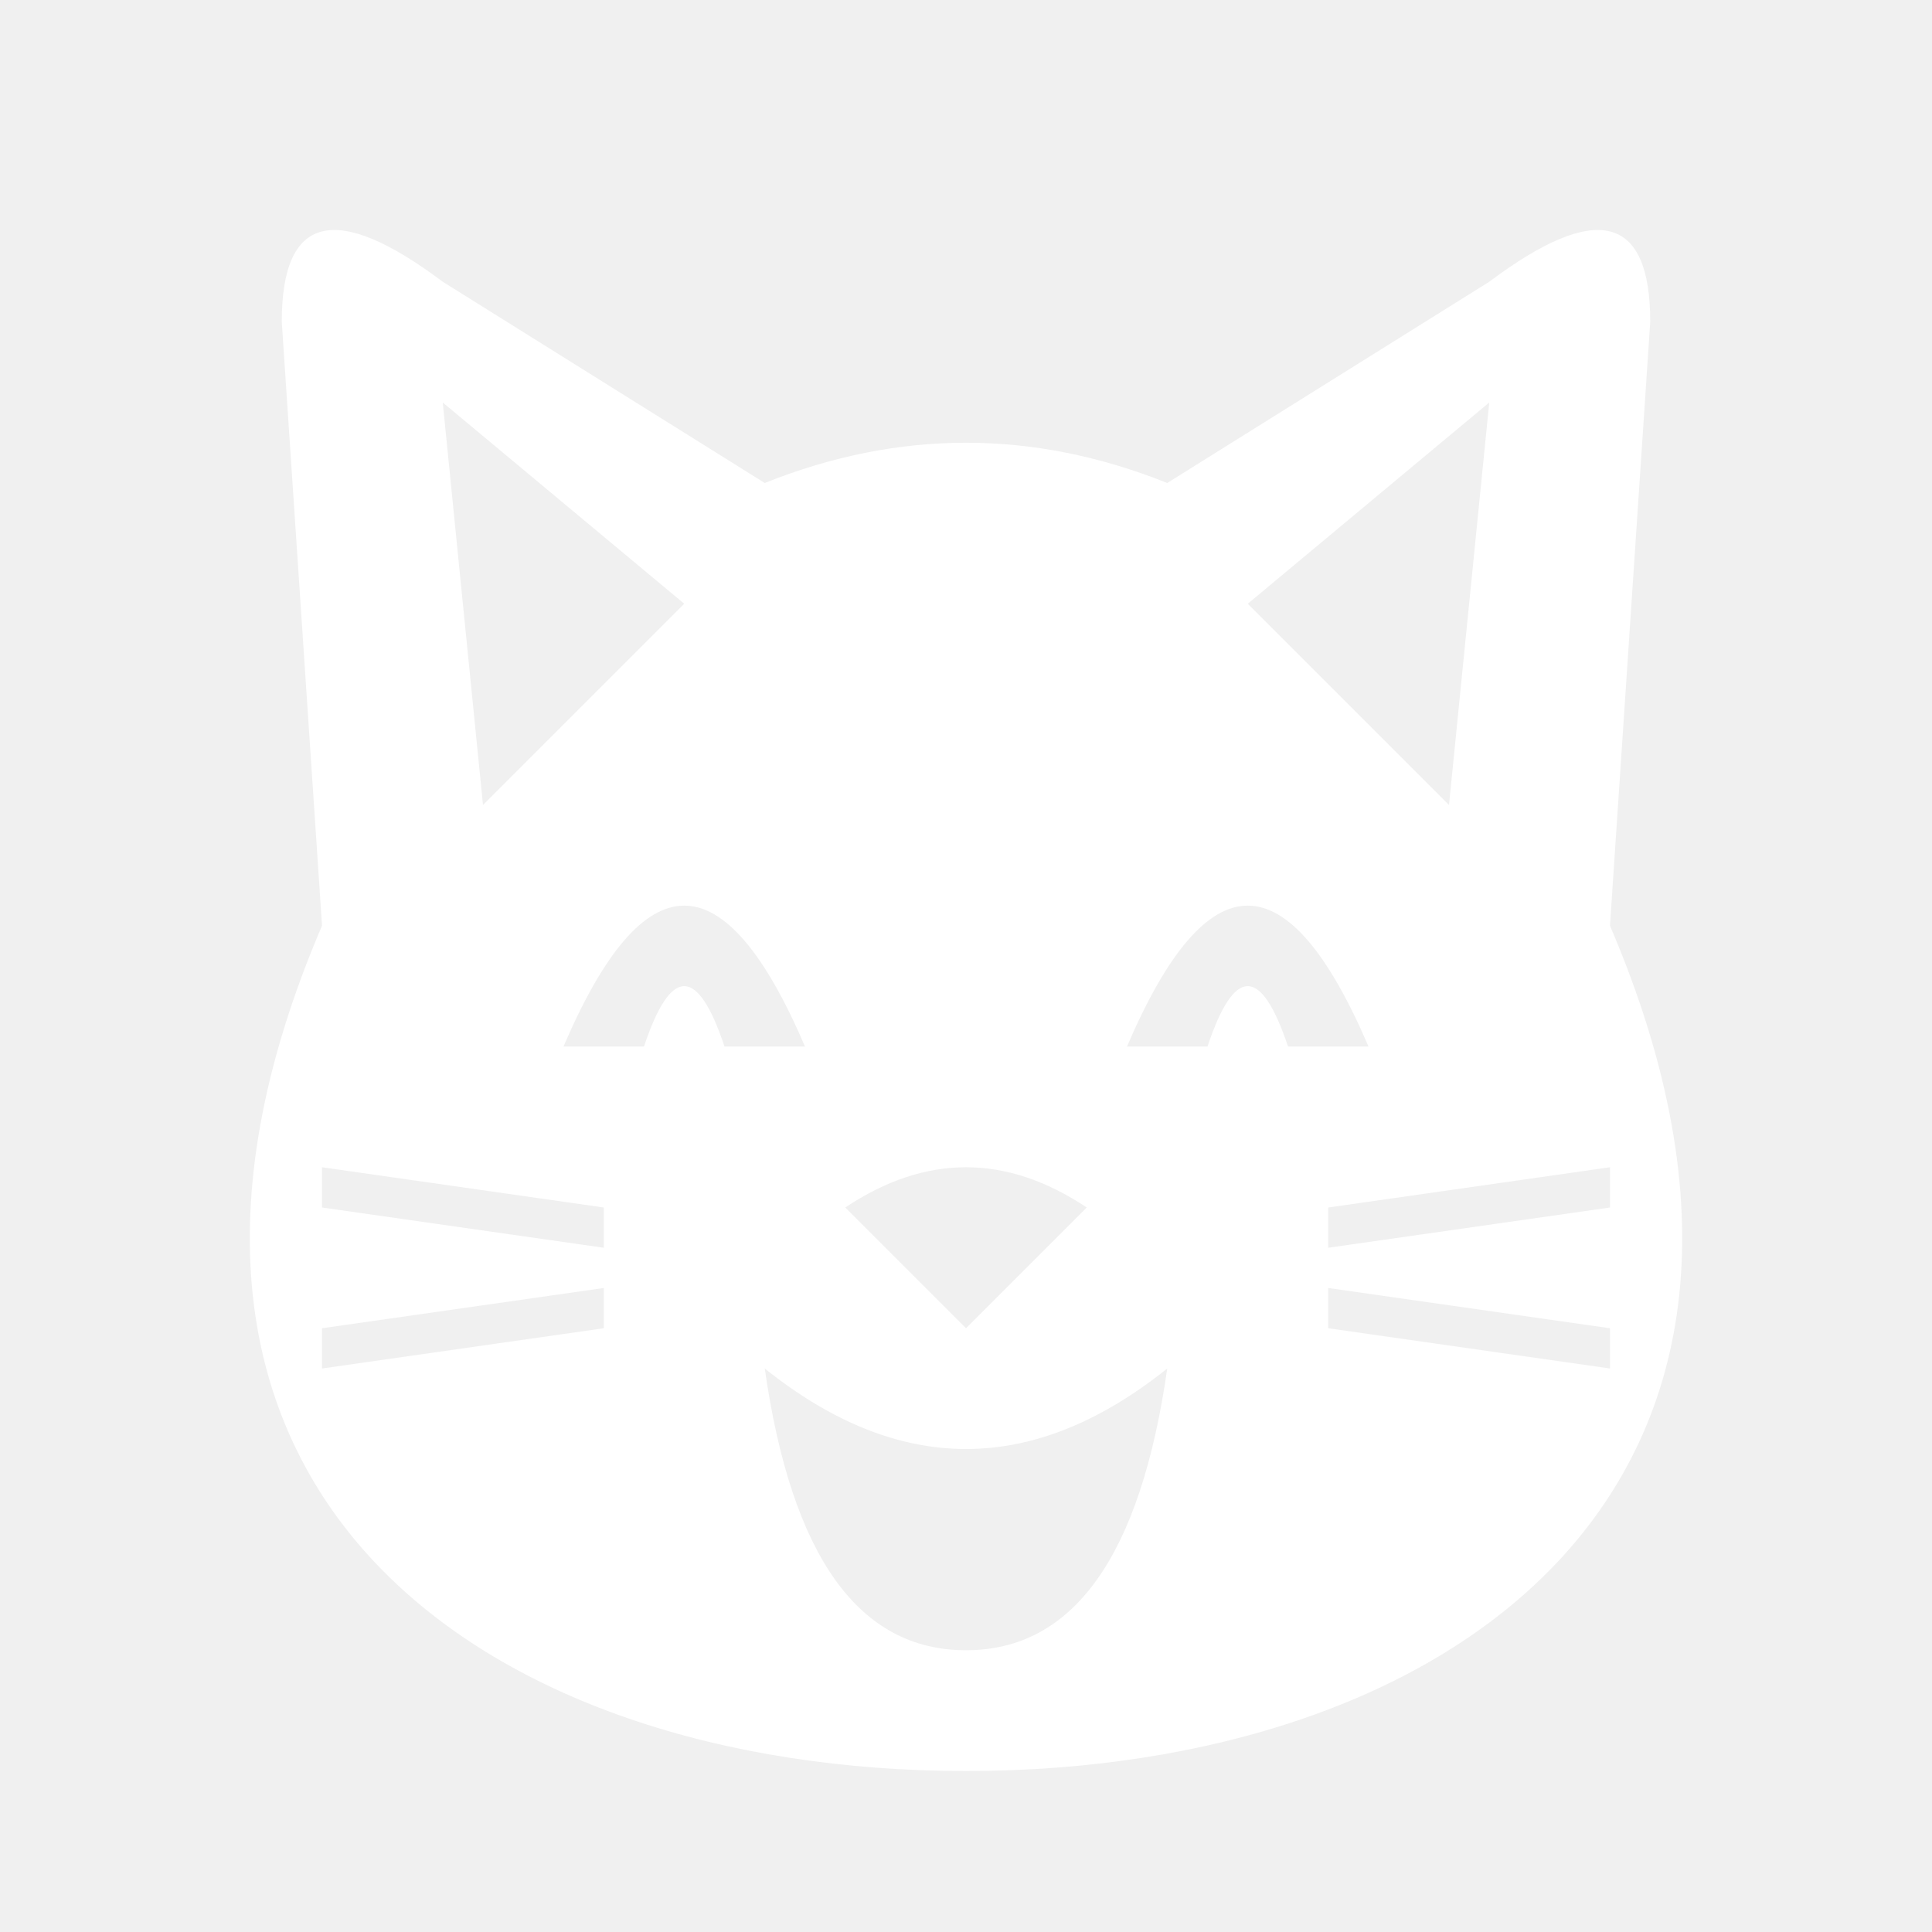
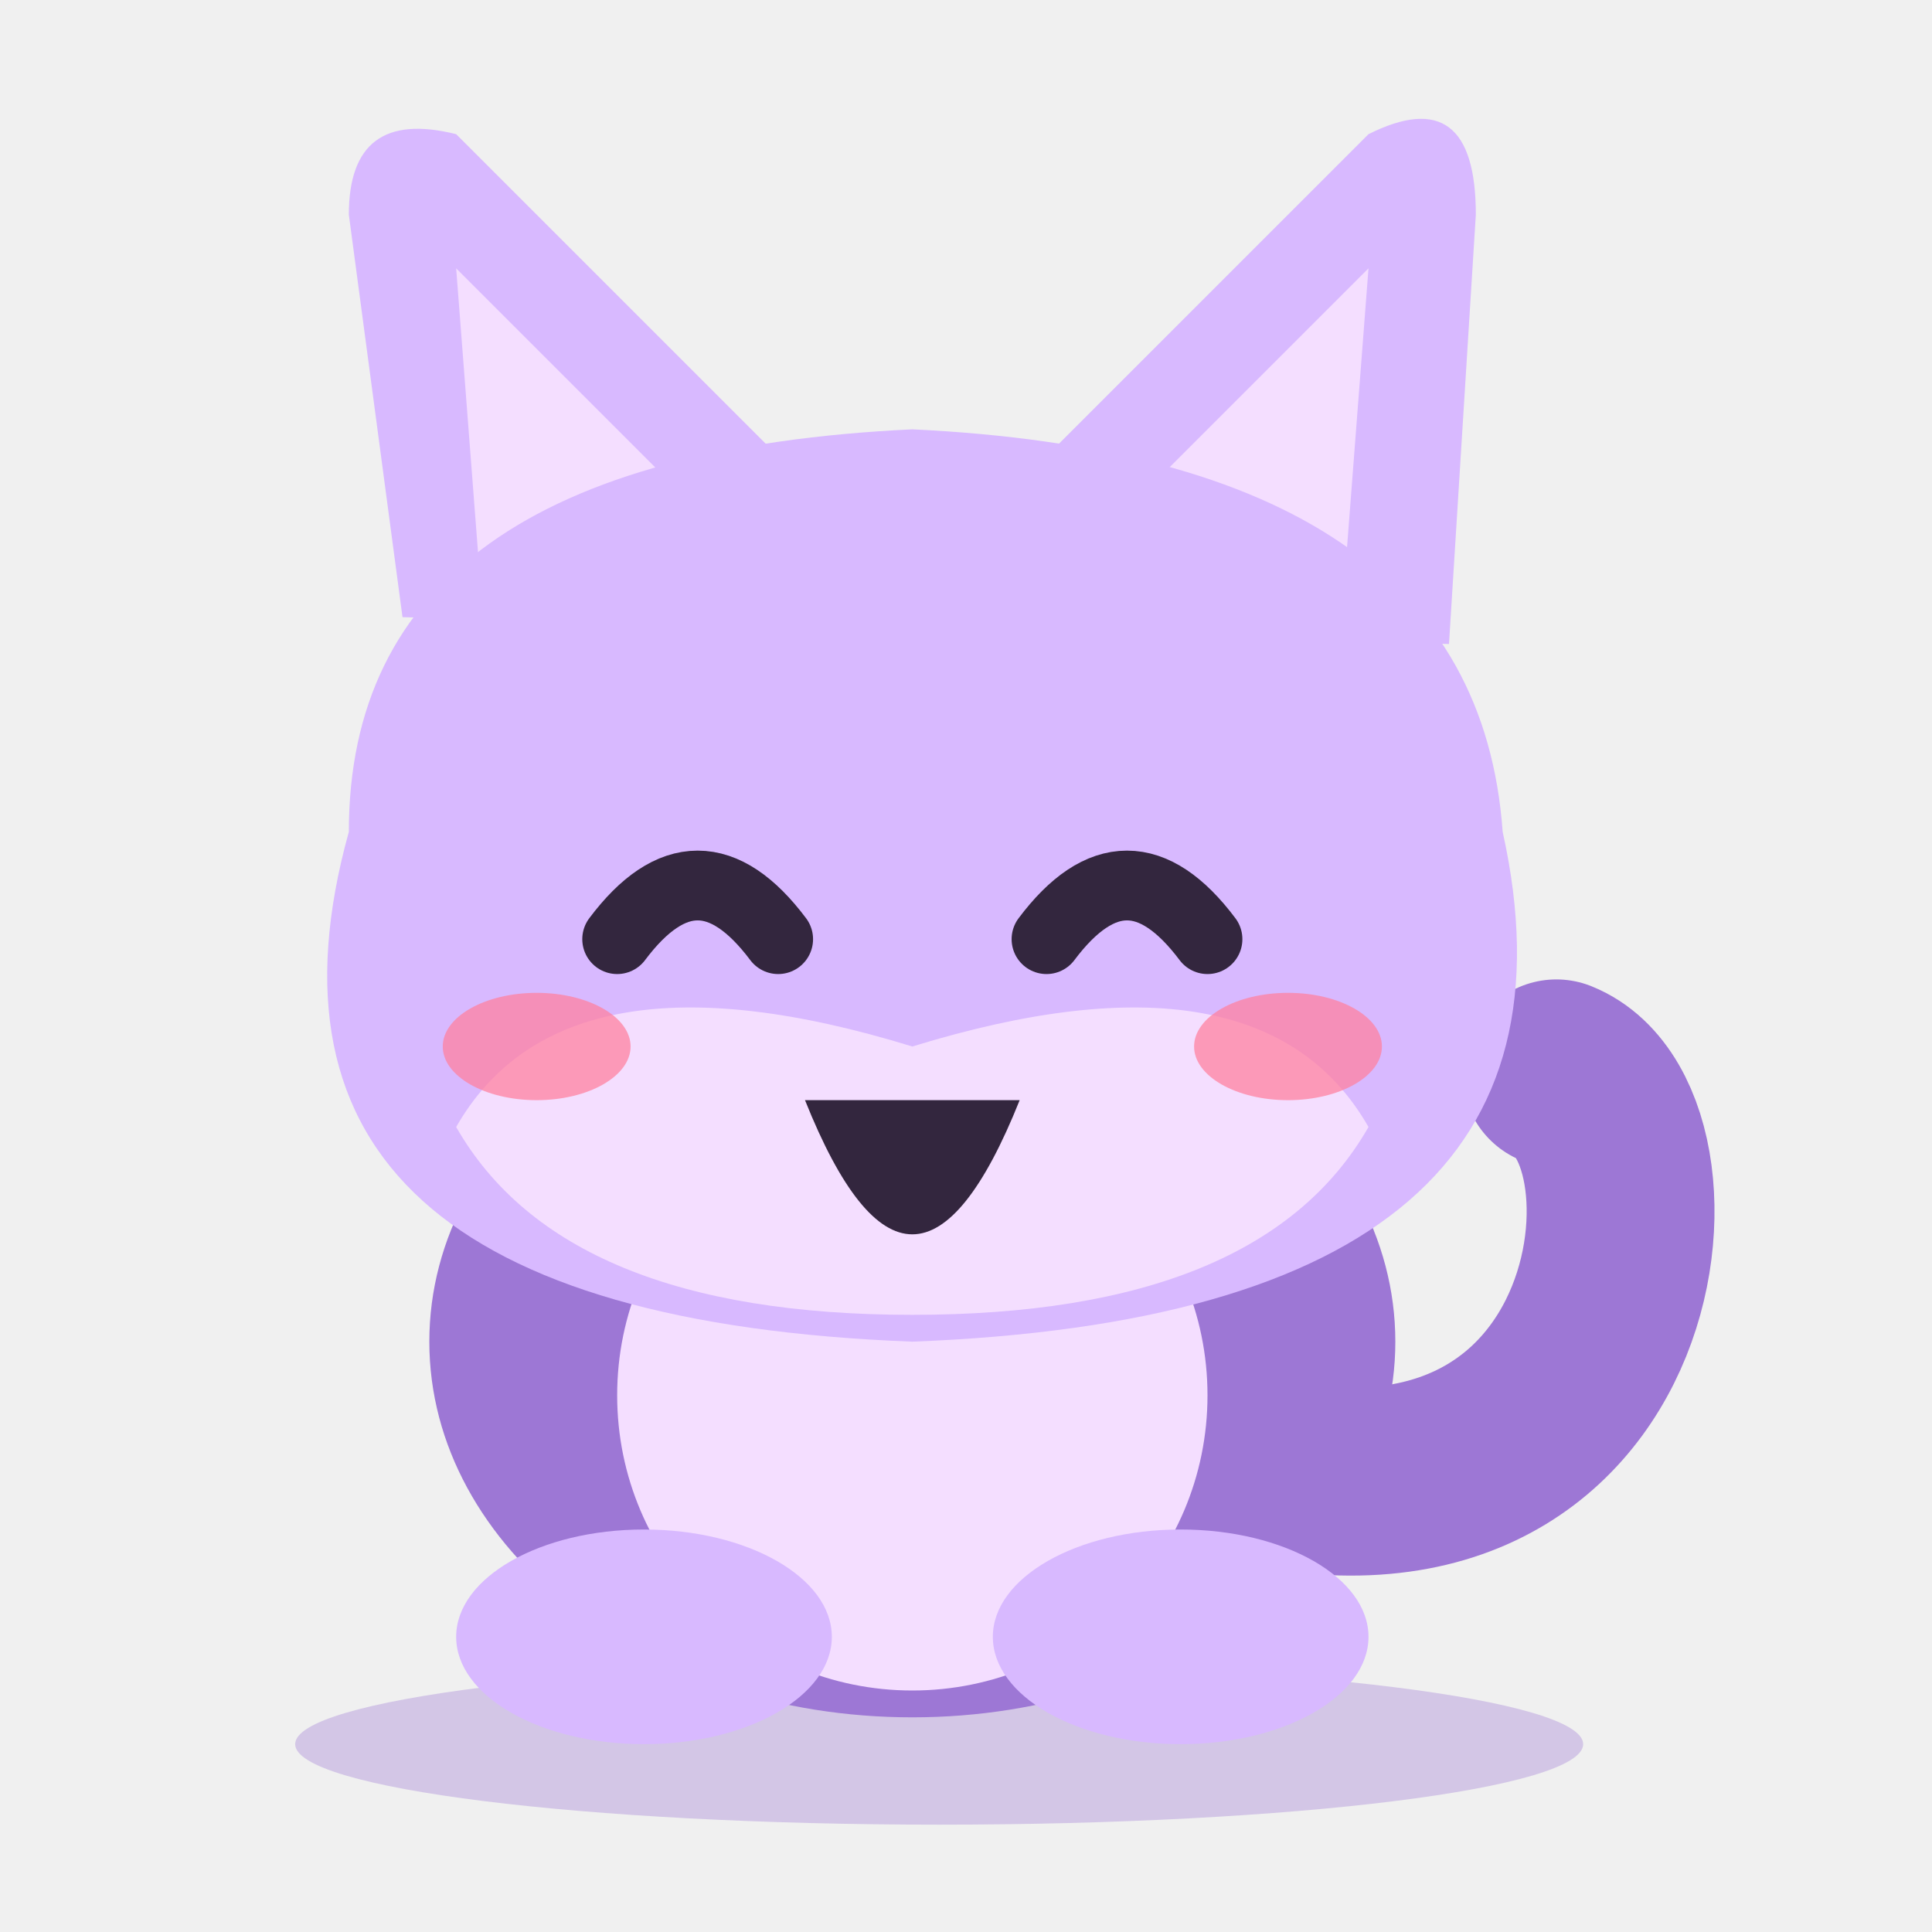
- <svg xmlns="http://www.w3.org/2000/svg" viewBox="0 0 48 48">
-   <path fill="white" fill-rule="evenodd" d="     M8 23 L7 8 Q7 4 11 7 L19 12 Q24 10 29 12 L37 7 Q41 4 41 8 L40 23     C46 37 36 44 24 44 C12 44 2 37 8 23 Z     M11 10 L12 20 L17 15 Z M37 10 L31 15 L36 20 Z     M14 26 Q17 19 20 26 L18 26 Q17 23 16 26 Z     M28 26 Q31 19 34 26 L32 26 Q31 23 30 26 Z     M21 30 Q24 28 27 30 L24 33 Z     M19 34 Q24 38 29 34 Q28 41 24 41 Q20 41 19 34 Z     M8 29 L15 30 L15 31 L8 30 Z M8 33 L15 32 L15 33 L8 34 Z     M33 30 L40 29 L40 30 L33 31 Z M33 32 L40 33 L40 34 L33 33 Z" />
+ <svg xmlns="http://www.w3.org/2000/svg" width="144" height="144" viewBox="0 0 72 72">
+   <ellipse cx="35" cy="65" rx="24" ry="3" fill="#9d77d5" opacity=".35" />
+   <g transform="">
+     <path d="M44 54c17 6 19-12 14-14" fill="none" stroke="#9d77d5" stroke-width="7" stroke-linecap="round" />
+     <ellipse cx="34" cy="50" rx="18" ry="14" fill="#9d77d5" />
+     <ellipse cx="34" cy="52" rx="11" ry="11" fill="#f4deff" />
+     <ellipse cx="24" cy="61" rx="7" ry="4" fill="#d8b9ff" />
+     <ellipse cx="44" cy="61" rx="7" ry="4" fill="#d8b9ff" />
+     <path fill="#d8b9ff" d="M15 23 13 8q0-4 4-3l13 13 9-1L51 5q4-2 4 3l-1 16Z" />
+     <path fill="#f4deff" d="m17 10 10 10-9 3zm34 0-10 10 9 3z" />
+     <path d="M13 31Q13 17 34 16Q55 17 56 31Q60 49 34 50Q8 49 13 31Z" fill="#d8b9ff" />
+     <path d="M17 42q4-7 17-3 13-4 17 3-4 7-17 7t-17-7" fill="#f4deff" />
+     <ellipse cx="20" cy="39" rx="3.5" ry="2" fill="#ff82a0" opacity=".75" />
+     <ellipse cx="48" cy="39" rx="3.5" ry="2" fill="#ff82a0" opacity=".75" />
+     <g fill="none" stroke="#33263e" stroke-width="2.6" stroke-linecap="round">
+       <path d="M23 35q3-4 6 0m10 0q3-4 6 0" />
+       <path fill="#33263e" d="M30 41h8q-4 10-8 0Z" stroke="none" />
+     </g>
+   </g>
</svg>
